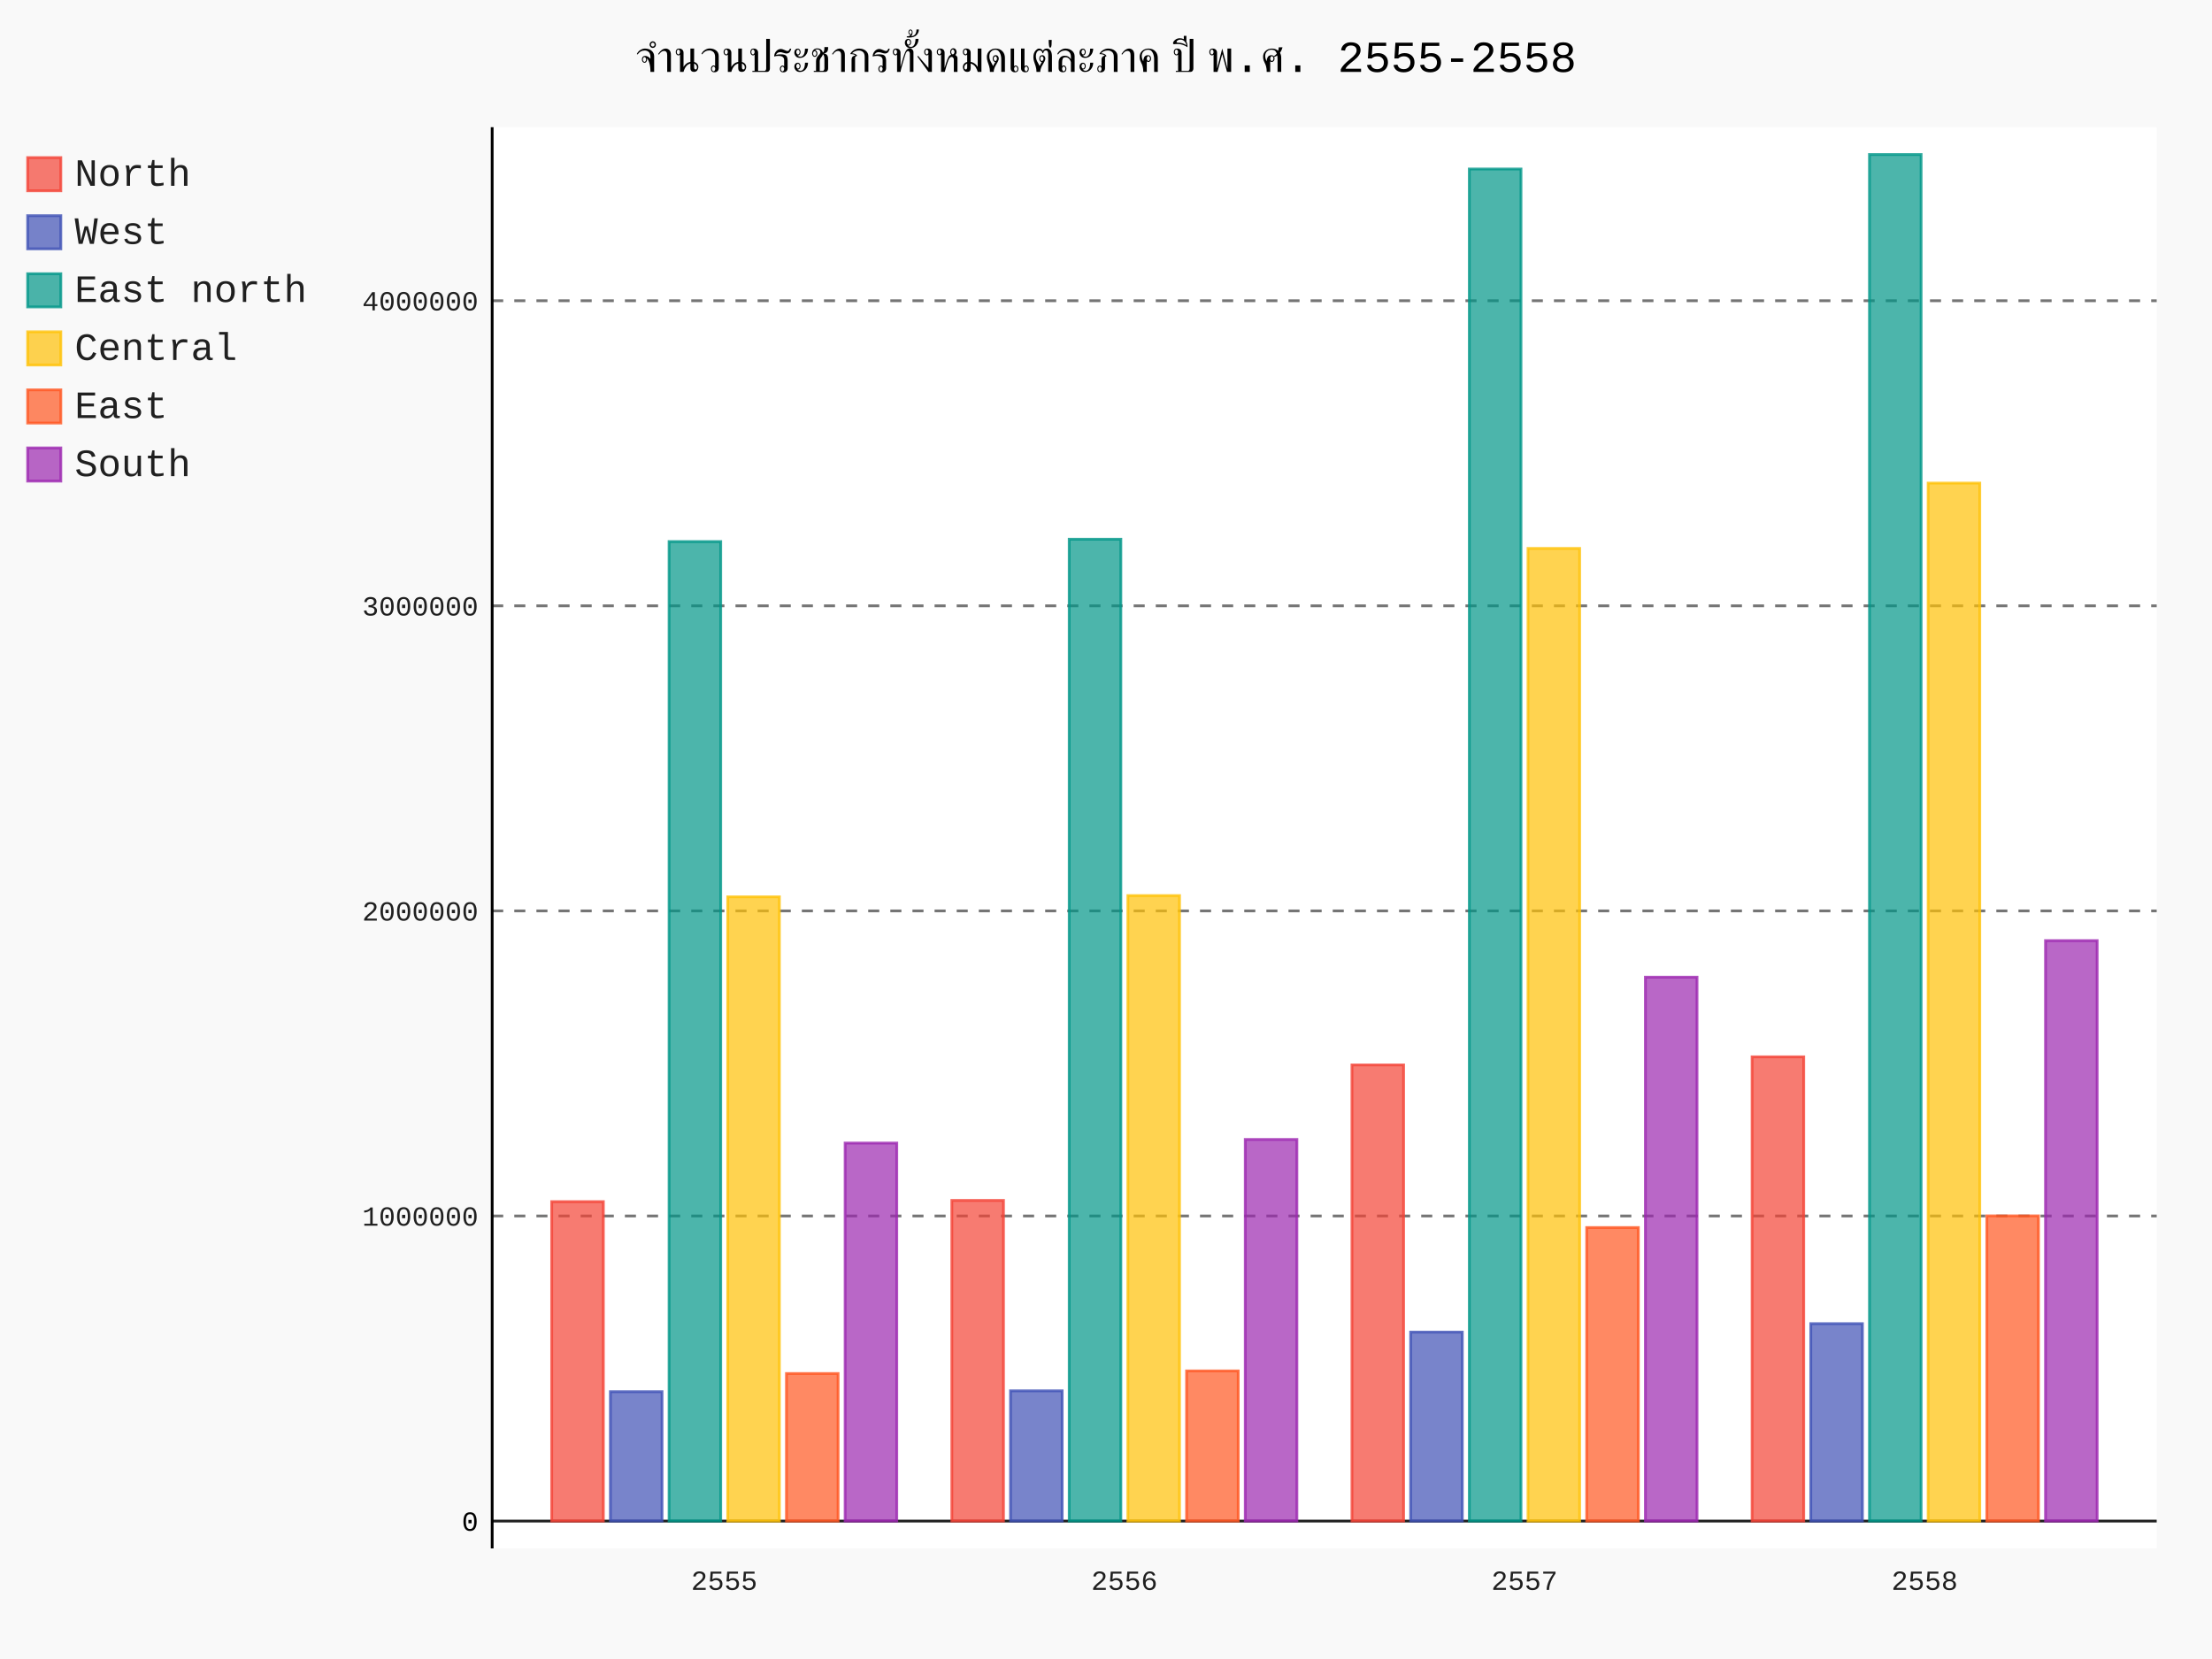
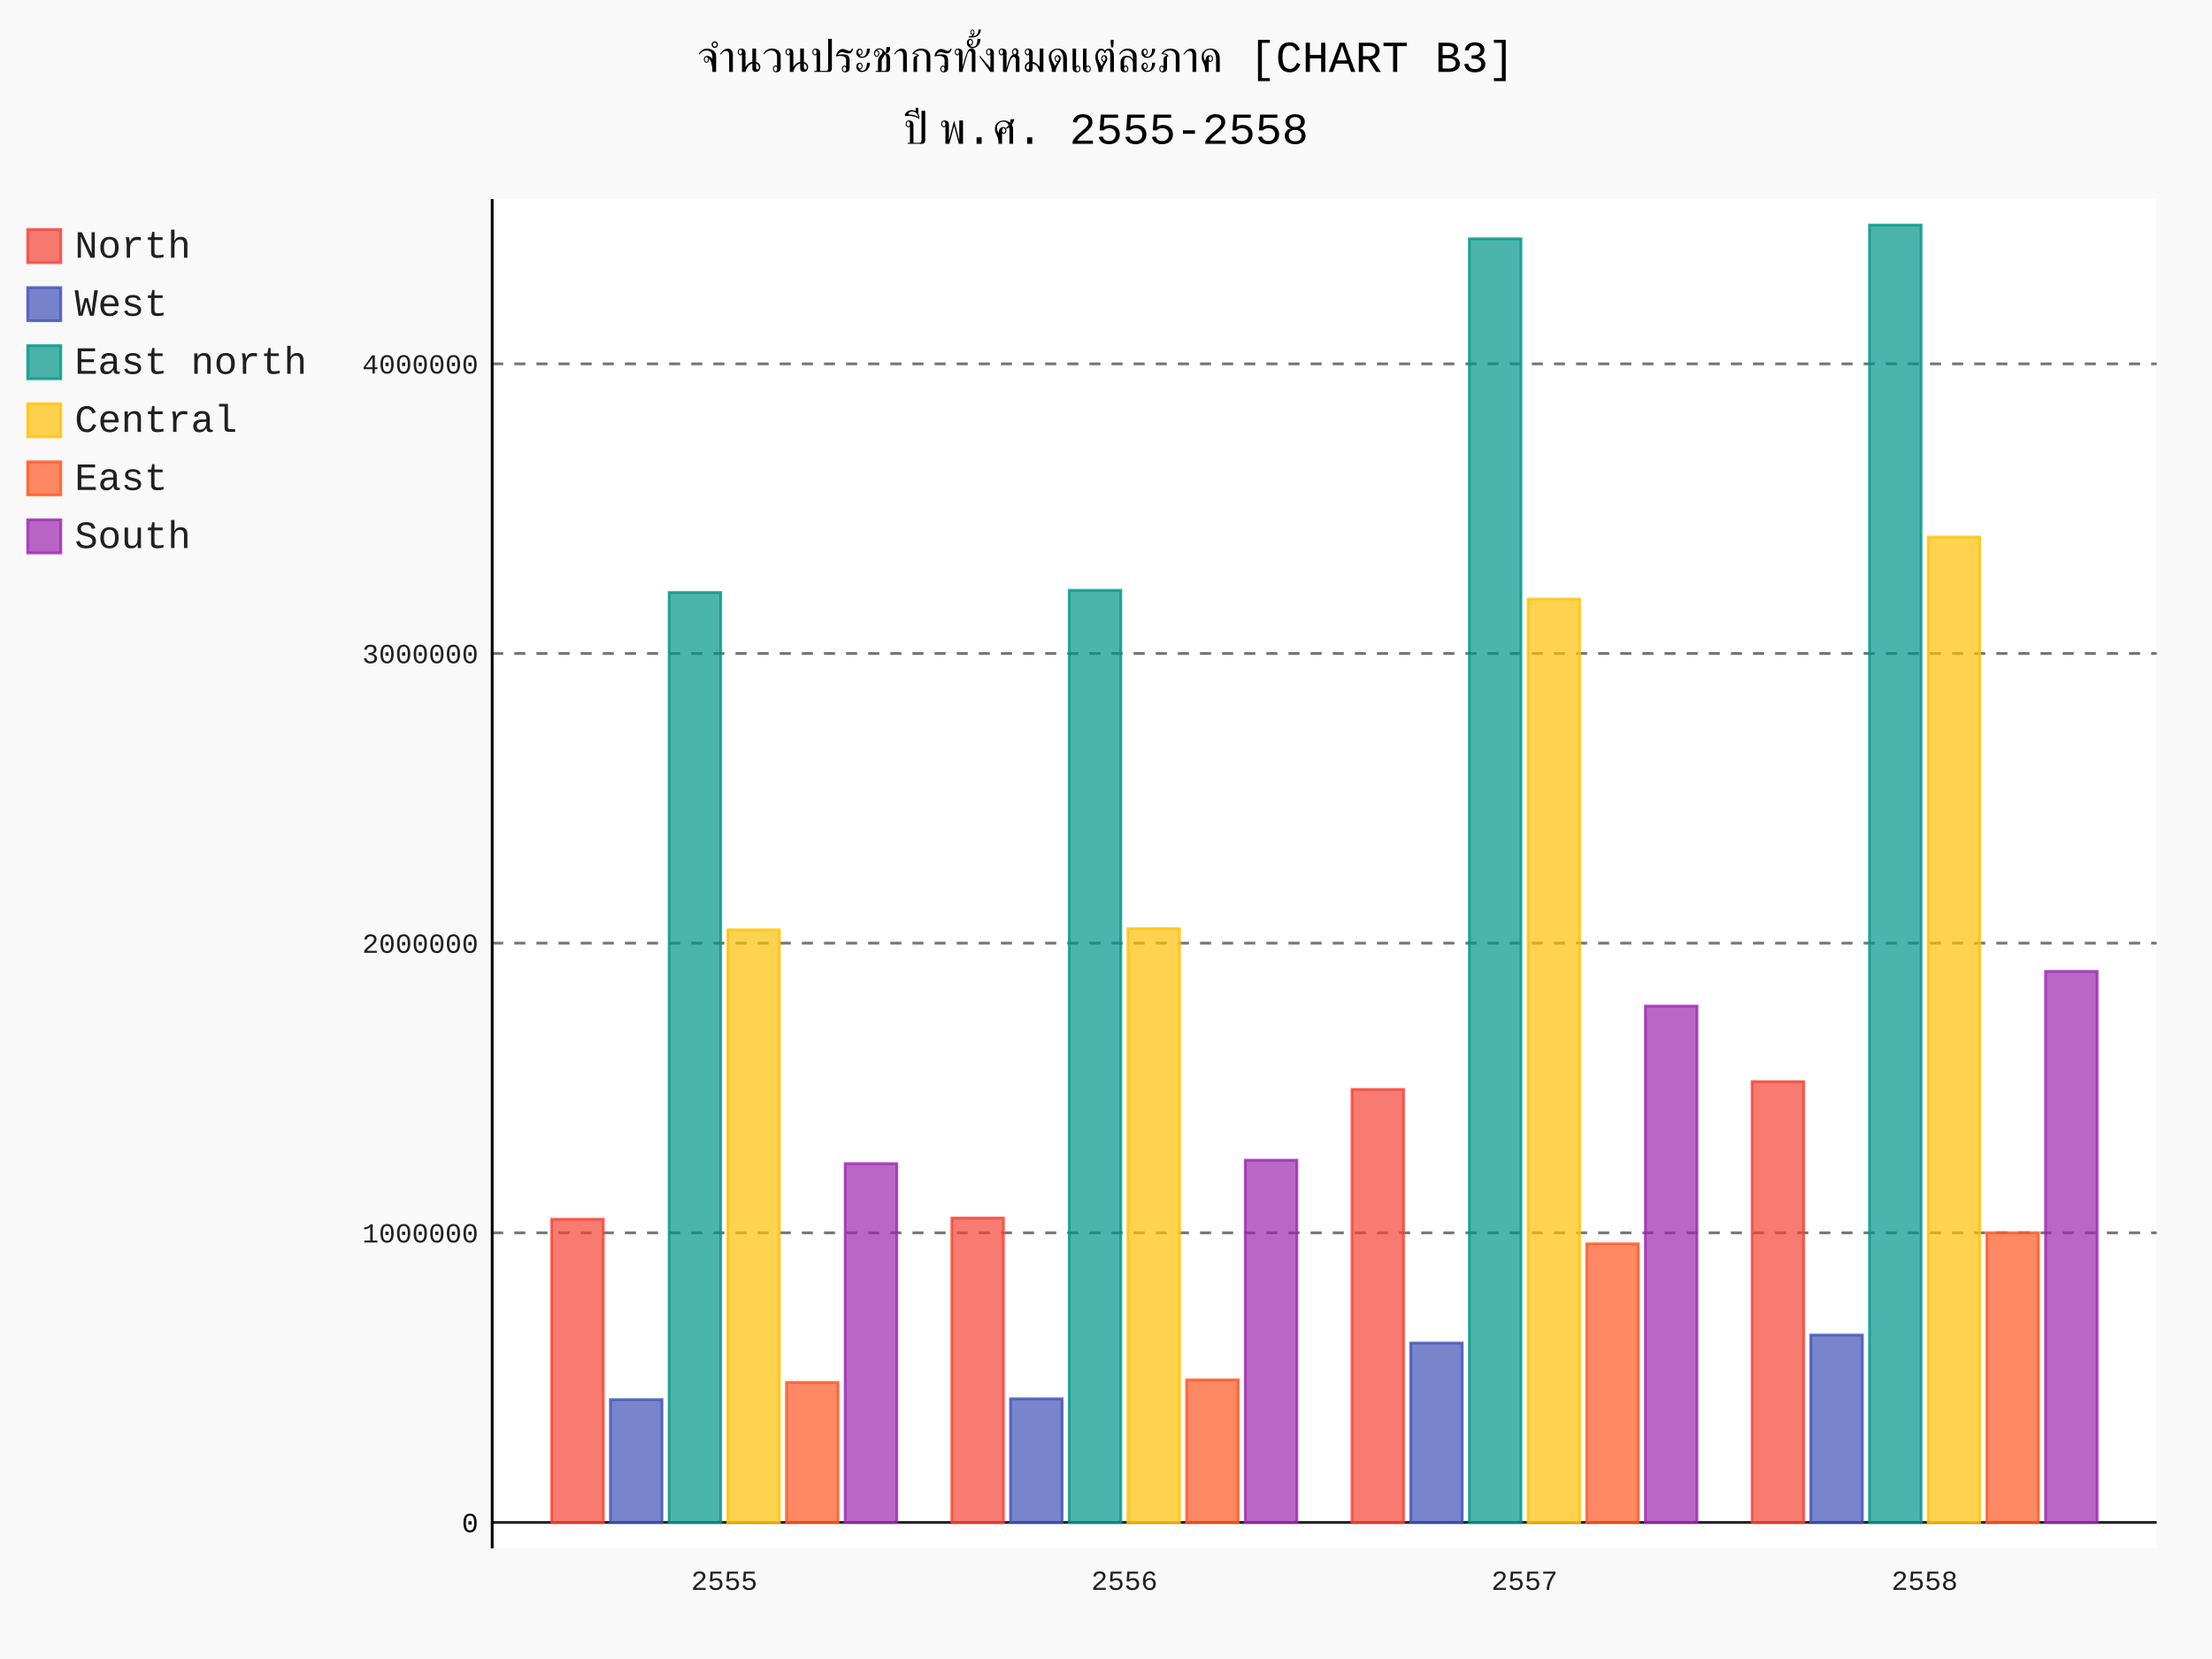
- <svg xmlns="http://www.w3.org/2000/svg" id="chart-32ad6368-cf54-408d-8eac-534321c45f06" class="pygal-chart" viewBox="0 0 800 600">
+ <svg xmlns="http://www.w3.org/2000/svg" id="chart-54cff1ee-de39-4603-8df3-066d9e5cf126" class="pygal-chart" viewBox="0 0 800 600">
  <defs>
-     <style type="text/css">#chart-32ad6368-cf54-408d-8eac-534321c45f06{-webkit-user-select:none;-webkit-font-smoothing:antialiased;font-family:Consolas,"Liberation Mono",Menlo,Courier,monospace}#chart-32ad6368-cf54-408d-8eac-534321c45f06 .title{font-family:Consolas,"Liberation Mono",Menlo,Courier,monospace;font-size:16px}#chart-32ad6368-cf54-408d-8eac-534321c45f06 .legends .legend text{font-family:Consolas,"Liberation Mono",Menlo,Courier,monospace;font-size:14px}#chart-32ad6368-cf54-408d-8eac-534321c45f06 .axis text{font-family:Consolas,"Liberation Mono",Menlo,Courier,monospace;font-size:10px}#chart-32ad6368-cf54-408d-8eac-534321c45f06 .axis text.major{font-family:Consolas,"Liberation Mono",Menlo,Courier,monospace;font-size:10px}#chart-32ad6368-cf54-408d-8eac-534321c45f06 .text-overlay text.value{font-family:Consolas,"Liberation Mono",Menlo,Courier,monospace;font-size:16px}#chart-32ad6368-cf54-408d-8eac-534321c45f06 .text-overlay text.label{font-family:Consolas,"Liberation Mono",Menlo,Courier,monospace;font-size:10px}#chart-32ad6368-cf54-408d-8eac-534321c45f06 .tooltip{font-family:Consolas,"Liberation Mono",Menlo,Courier,monospace;font-size:14px}#chart-32ad6368-cf54-408d-8eac-534321c45f06 text.no_data{font-family:Consolas,"Liberation Mono",Menlo,Courier,monospace;font-size:64px}
- #chart-32ad6368-cf54-408d-8eac-534321c45f06{background-color:rgba(249,249,249,1)}#chart-32ad6368-cf54-408d-8eac-534321c45f06 path,#chart-32ad6368-cf54-408d-8eac-534321c45f06 line,#chart-32ad6368-cf54-408d-8eac-534321c45f06 rect,#chart-32ad6368-cf54-408d-8eac-534321c45f06 circle{-webkit-transition:150ms;-moz-transition:150ms;transition:150ms}#chart-32ad6368-cf54-408d-8eac-534321c45f06 .graph &gt; .background{fill:rgba(249,249,249,1)}#chart-32ad6368-cf54-408d-8eac-534321c45f06 .plot &gt; .background{fill:rgba(255,255,255,1)}#chart-32ad6368-cf54-408d-8eac-534321c45f06 .graph{fill:rgba(0,0,0,.87)}#chart-32ad6368-cf54-408d-8eac-534321c45f06 text.no_data{fill:rgba(0,0,0,1)}#chart-32ad6368-cf54-408d-8eac-534321c45f06 .title{fill:rgba(0,0,0,1)}#chart-32ad6368-cf54-408d-8eac-534321c45f06 .legends .legend text{fill:rgba(0,0,0,.87)}#chart-32ad6368-cf54-408d-8eac-534321c45f06 .legends .legend:hover text{fill:rgba(0,0,0,1)}#chart-32ad6368-cf54-408d-8eac-534321c45f06 .axis .line{stroke:rgba(0,0,0,1)}#chart-32ad6368-cf54-408d-8eac-534321c45f06 .axis .guide.line{stroke:rgba(0,0,0,.54)}#chart-32ad6368-cf54-408d-8eac-534321c45f06 .axis .major.line{stroke:rgba(0,0,0,.87)}#chart-32ad6368-cf54-408d-8eac-534321c45f06 .axis text.major{fill:rgba(0,0,0,1)}#chart-32ad6368-cf54-408d-8eac-534321c45f06 .axis.y .guides:hover .guide.line,#chart-32ad6368-cf54-408d-8eac-534321c45f06 .line-graph .axis.x .guides:hover .guide.line,#chart-32ad6368-cf54-408d-8eac-534321c45f06 .stackedline-graph .axis.x .guides:hover .guide.line,#chart-32ad6368-cf54-408d-8eac-534321c45f06 .xy-graph .axis.x .guides:hover .guide.line{stroke:rgba(0,0,0,1)}#chart-32ad6368-cf54-408d-8eac-534321c45f06 .axis .guides:hover text{fill:rgba(0,0,0,1)}#chart-32ad6368-cf54-408d-8eac-534321c45f06 .reactive{fill-opacity:.7;stroke-opacity:.8}#chart-32ad6368-cf54-408d-8eac-534321c45f06 .ci{stroke:rgba(0,0,0,.87)}#chart-32ad6368-cf54-408d-8eac-534321c45f06 .reactive.active,#chart-32ad6368-cf54-408d-8eac-534321c45f06 .active .reactive{fill-opacity:.8;stroke-opacity:.9;stroke-width:4}#chart-32ad6368-cf54-408d-8eac-534321c45f06 .ci .reactive.active{stroke-width:1.5}#chart-32ad6368-cf54-408d-8eac-534321c45f06 .series text{fill:rgba(0,0,0,1)}#chart-32ad6368-cf54-408d-8eac-534321c45f06 .tooltip rect{fill:rgba(255,255,255,1);stroke:rgba(0,0,0,1);-webkit-transition:opacity 150ms;-moz-transition:opacity 150ms;transition:opacity 150ms}#chart-32ad6368-cf54-408d-8eac-534321c45f06 .tooltip .label{fill:rgba(0,0,0,.87)}#chart-32ad6368-cf54-408d-8eac-534321c45f06 .tooltip .label{fill:rgba(0,0,0,.87)}#chart-32ad6368-cf54-408d-8eac-534321c45f06 .tooltip .legend{font-size:.8em;fill:rgba(0,0,0,.54)}#chart-32ad6368-cf54-408d-8eac-534321c45f06 .tooltip .x_label{font-size:.6em;fill:rgba(0,0,0,1)}#chart-32ad6368-cf54-408d-8eac-534321c45f06 .tooltip .xlink{font-size:.5em;text-decoration:underline}#chart-32ad6368-cf54-408d-8eac-534321c45f06 .tooltip .value{font-size:1.5em}#chart-32ad6368-cf54-408d-8eac-534321c45f06 .bound{font-size:.5em}#chart-32ad6368-cf54-408d-8eac-534321c45f06 .max-value{font-size:.75em;fill:rgba(0,0,0,.54)}#chart-32ad6368-cf54-408d-8eac-534321c45f06 .map-element{fill:rgba(255,255,255,1);stroke:rgba(0,0,0,.54) !important}#chart-32ad6368-cf54-408d-8eac-534321c45f06 .map-element .reactive{fill-opacity:inherit;stroke-opacity:inherit}#chart-32ad6368-cf54-408d-8eac-534321c45f06 .color-0,#chart-32ad6368-cf54-408d-8eac-534321c45f06 .color-0 a:visited{stroke:#F44336;fill:#F44336}#chart-32ad6368-cf54-408d-8eac-534321c45f06 .color-1,#chart-32ad6368-cf54-408d-8eac-534321c45f06 .color-1 a:visited{stroke:#3F51B5;fill:#3F51B5}#chart-32ad6368-cf54-408d-8eac-534321c45f06 .color-2,#chart-32ad6368-cf54-408d-8eac-534321c45f06 .color-2 a:visited{stroke:#009688;fill:#009688}#chart-32ad6368-cf54-408d-8eac-534321c45f06 .color-3,#chart-32ad6368-cf54-408d-8eac-534321c45f06 .color-3 a:visited{stroke:#FFC107;fill:#FFC107}#chart-32ad6368-cf54-408d-8eac-534321c45f06 .color-4,#chart-32ad6368-cf54-408d-8eac-534321c45f06 .color-4 a:visited{stroke:#FF5722;fill:#FF5722}#chart-32ad6368-cf54-408d-8eac-534321c45f06 .color-5,#chart-32ad6368-cf54-408d-8eac-534321c45f06 .color-5 a:visited{stroke:#9C27B0;fill:#9C27B0}#chart-32ad6368-cf54-408d-8eac-534321c45f06 .text-overlay .color-0 text{fill:black}#chart-32ad6368-cf54-408d-8eac-534321c45f06 .text-overlay .color-1 text{fill:black}#chart-32ad6368-cf54-408d-8eac-534321c45f06 .text-overlay .color-2 text{fill:black}#chart-32ad6368-cf54-408d-8eac-534321c45f06 .text-overlay .color-3 text{fill:black}#chart-32ad6368-cf54-408d-8eac-534321c45f06 .text-overlay .color-4 text{fill:black}#chart-32ad6368-cf54-408d-8eac-534321c45f06 .text-overlay .color-5 text{fill:black}
- #chart-32ad6368-cf54-408d-8eac-534321c45f06 text.no_data{text-anchor:middle}#chart-32ad6368-cf54-408d-8eac-534321c45f06 .guide.line{fill:none}#chart-32ad6368-cf54-408d-8eac-534321c45f06 .centered{text-anchor:middle}#chart-32ad6368-cf54-408d-8eac-534321c45f06 .title{text-anchor:middle}#chart-32ad6368-cf54-408d-8eac-534321c45f06 .legends .legend text{fill-opacity:1}#chart-32ad6368-cf54-408d-8eac-534321c45f06 .axis.x text{text-anchor:middle}#chart-32ad6368-cf54-408d-8eac-534321c45f06 .axis.x:not(.web) text[transform]{text-anchor:start}#chart-32ad6368-cf54-408d-8eac-534321c45f06 .axis.x:not(.web) text[transform].backwards{text-anchor:end}#chart-32ad6368-cf54-408d-8eac-534321c45f06 .axis.y text{text-anchor:end}#chart-32ad6368-cf54-408d-8eac-534321c45f06 .axis.y text[transform].backwards{text-anchor:start}#chart-32ad6368-cf54-408d-8eac-534321c45f06 .axis.y2 text{text-anchor:start}#chart-32ad6368-cf54-408d-8eac-534321c45f06 .axis.y2 text[transform].backwards{text-anchor:end}#chart-32ad6368-cf54-408d-8eac-534321c45f06 .axis .guide.line{stroke-dasharray:4,4}#chart-32ad6368-cf54-408d-8eac-534321c45f06 .axis .major.guide.line{stroke-dasharray:6,6}#chart-32ad6368-cf54-408d-8eac-534321c45f06 .horizontal .axis.y .guide.line,#chart-32ad6368-cf54-408d-8eac-534321c45f06 .horizontal .axis.y2 .guide.line,#chart-32ad6368-cf54-408d-8eac-534321c45f06 .vertical .axis.x .guide.line{opacity:0}#chart-32ad6368-cf54-408d-8eac-534321c45f06 .horizontal .axis.always_show .guide.line,#chart-32ad6368-cf54-408d-8eac-534321c45f06 .vertical .axis.always_show .guide.line{opacity:1 !important}#chart-32ad6368-cf54-408d-8eac-534321c45f06 .axis.y .guides:hover .guide.line,#chart-32ad6368-cf54-408d-8eac-534321c45f06 .axis.y2 .guides:hover .guide.line,#chart-32ad6368-cf54-408d-8eac-534321c45f06 .axis.x .guides:hover .guide.line{opacity:1}#chart-32ad6368-cf54-408d-8eac-534321c45f06 .axis .guides:hover text{opacity:1}#chart-32ad6368-cf54-408d-8eac-534321c45f06 .nofill{fill:none}#chart-32ad6368-cf54-408d-8eac-534321c45f06 .subtle-fill{fill-opacity:.2}#chart-32ad6368-cf54-408d-8eac-534321c45f06 .dot{stroke-width:1px;fill-opacity:1}#chart-32ad6368-cf54-408d-8eac-534321c45f06 .dot.active{stroke-width:5px}#chart-32ad6368-cf54-408d-8eac-534321c45f06 .dot.negative{fill:transparent}#chart-32ad6368-cf54-408d-8eac-534321c45f06 text,#chart-32ad6368-cf54-408d-8eac-534321c45f06 tspan{stroke:none !important}#chart-32ad6368-cf54-408d-8eac-534321c45f06 .series text.active{opacity:1}#chart-32ad6368-cf54-408d-8eac-534321c45f06 .tooltip rect{fill-opacity:.95;stroke-width:.5}#chart-32ad6368-cf54-408d-8eac-534321c45f06 .tooltip text{fill-opacity:1}#chart-32ad6368-cf54-408d-8eac-534321c45f06 .showable{visibility:hidden}#chart-32ad6368-cf54-408d-8eac-534321c45f06 .showable.shown{visibility:visible}#chart-32ad6368-cf54-408d-8eac-534321c45f06 .gauge-background{fill:rgba(229,229,229,1);stroke:none}#chart-32ad6368-cf54-408d-8eac-534321c45f06 .bg-lines{stroke:rgba(249,249,249,1);stroke-width:2px}</style>
+     <style type="text/css">#chart-54cff1ee-de39-4603-8df3-066d9e5cf126{-webkit-user-select:none;-webkit-font-smoothing:antialiased;font-family:Consolas,"Liberation Mono",Menlo,Courier,monospace}#chart-54cff1ee-de39-4603-8df3-066d9e5cf126 .title{font-family:Consolas,"Liberation Mono",Menlo,Courier,monospace;font-size:16px}#chart-54cff1ee-de39-4603-8df3-066d9e5cf126 .legends .legend text{font-family:Consolas,"Liberation Mono",Menlo,Courier,monospace;font-size:14px}#chart-54cff1ee-de39-4603-8df3-066d9e5cf126 .axis text{font-family:Consolas,"Liberation Mono",Menlo,Courier,monospace;font-size:10px}#chart-54cff1ee-de39-4603-8df3-066d9e5cf126 .axis text.major{font-family:Consolas,"Liberation Mono",Menlo,Courier,monospace;font-size:10px}#chart-54cff1ee-de39-4603-8df3-066d9e5cf126 .text-overlay text.value{font-family:Consolas,"Liberation Mono",Menlo,Courier,monospace;font-size:16px}#chart-54cff1ee-de39-4603-8df3-066d9e5cf126 .text-overlay text.label{font-family:Consolas,"Liberation Mono",Menlo,Courier,monospace;font-size:10px}#chart-54cff1ee-de39-4603-8df3-066d9e5cf126 .tooltip{font-family:Consolas,"Liberation Mono",Menlo,Courier,monospace;font-size:14px}#chart-54cff1ee-de39-4603-8df3-066d9e5cf126 text.no_data{font-family:Consolas,"Liberation Mono",Menlo,Courier,monospace;font-size:64px}
+ #chart-54cff1ee-de39-4603-8df3-066d9e5cf126{background-color:rgba(249,249,249,1)}#chart-54cff1ee-de39-4603-8df3-066d9e5cf126 path,#chart-54cff1ee-de39-4603-8df3-066d9e5cf126 line,#chart-54cff1ee-de39-4603-8df3-066d9e5cf126 rect,#chart-54cff1ee-de39-4603-8df3-066d9e5cf126 circle{-webkit-transition:150ms;-moz-transition:150ms;transition:150ms}#chart-54cff1ee-de39-4603-8df3-066d9e5cf126 .graph &gt; .background{fill:rgba(249,249,249,1)}#chart-54cff1ee-de39-4603-8df3-066d9e5cf126 .plot &gt; .background{fill:rgba(255,255,255,1)}#chart-54cff1ee-de39-4603-8df3-066d9e5cf126 .graph{fill:rgba(0,0,0,.87)}#chart-54cff1ee-de39-4603-8df3-066d9e5cf126 text.no_data{fill:rgba(0,0,0,1)}#chart-54cff1ee-de39-4603-8df3-066d9e5cf126 .title{fill:rgba(0,0,0,1)}#chart-54cff1ee-de39-4603-8df3-066d9e5cf126 .legends .legend text{fill:rgba(0,0,0,.87)}#chart-54cff1ee-de39-4603-8df3-066d9e5cf126 .legends .legend:hover text{fill:rgba(0,0,0,1)}#chart-54cff1ee-de39-4603-8df3-066d9e5cf126 .axis .line{stroke:rgba(0,0,0,1)}#chart-54cff1ee-de39-4603-8df3-066d9e5cf126 .axis .guide.line{stroke:rgba(0,0,0,.54)}#chart-54cff1ee-de39-4603-8df3-066d9e5cf126 .axis .major.line{stroke:rgba(0,0,0,.87)}#chart-54cff1ee-de39-4603-8df3-066d9e5cf126 .axis text.major{fill:rgba(0,0,0,1)}#chart-54cff1ee-de39-4603-8df3-066d9e5cf126 .axis.y .guides:hover .guide.line,#chart-54cff1ee-de39-4603-8df3-066d9e5cf126 .line-graph .axis.x .guides:hover .guide.line,#chart-54cff1ee-de39-4603-8df3-066d9e5cf126 .stackedline-graph .axis.x .guides:hover .guide.line,#chart-54cff1ee-de39-4603-8df3-066d9e5cf126 .xy-graph .axis.x .guides:hover .guide.line{stroke:rgba(0,0,0,1)}#chart-54cff1ee-de39-4603-8df3-066d9e5cf126 .axis .guides:hover text{fill:rgba(0,0,0,1)}#chart-54cff1ee-de39-4603-8df3-066d9e5cf126 .reactive{fill-opacity:.7;stroke-opacity:.8}#chart-54cff1ee-de39-4603-8df3-066d9e5cf126 .ci{stroke:rgba(0,0,0,.87)}#chart-54cff1ee-de39-4603-8df3-066d9e5cf126 .reactive.active,#chart-54cff1ee-de39-4603-8df3-066d9e5cf126 .active .reactive{fill-opacity:.8;stroke-opacity:.9;stroke-width:4}#chart-54cff1ee-de39-4603-8df3-066d9e5cf126 .ci .reactive.active{stroke-width:1.5}#chart-54cff1ee-de39-4603-8df3-066d9e5cf126 .series text{fill:rgba(0,0,0,1)}#chart-54cff1ee-de39-4603-8df3-066d9e5cf126 .tooltip rect{fill:rgba(255,255,255,1);stroke:rgba(0,0,0,1);-webkit-transition:opacity 150ms;-moz-transition:opacity 150ms;transition:opacity 150ms}#chart-54cff1ee-de39-4603-8df3-066d9e5cf126 .tooltip .label{fill:rgba(0,0,0,.87)}#chart-54cff1ee-de39-4603-8df3-066d9e5cf126 .tooltip .label{fill:rgba(0,0,0,.87)}#chart-54cff1ee-de39-4603-8df3-066d9e5cf126 .tooltip .legend{font-size:.8em;fill:rgba(0,0,0,.54)}#chart-54cff1ee-de39-4603-8df3-066d9e5cf126 .tooltip .x_label{font-size:.6em;fill:rgba(0,0,0,1)}#chart-54cff1ee-de39-4603-8df3-066d9e5cf126 .tooltip .xlink{font-size:.5em;text-decoration:underline}#chart-54cff1ee-de39-4603-8df3-066d9e5cf126 .tooltip .value{font-size:1.5em}#chart-54cff1ee-de39-4603-8df3-066d9e5cf126 .bound{font-size:.5em}#chart-54cff1ee-de39-4603-8df3-066d9e5cf126 .max-value{font-size:.75em;fill:rgba(0,0,0,.54)}#chart-54cff1ee-de39-4603-8df3-066d9e5cf126 .map-element{fill:rgba(255,255,255,1);stroke:rgba(0,0,0,.54) !important}#chart-54cff1ee-de39-4603-8df3-066d9e5cf126 .map-element .reactive{fill-opacity:inherit;stroke-opacity:inherit}#chart-54cff1ee-de39-4603-8df3-066d9e5cf126 .color-0,#chart-54cff1ee-de39-4603-8df3-066d9e5cf126 .color-0 a:visited{stroke:#F44336;fill:#F44336}#chart-54cff1ee-de39-4603-8df3-066d9e5cf126 .color-1,#chart-54cff1ee-de39-4603-8df3-066d9e5cf126 .color-1 a:visited{stroke:#3F51B5;fill:#3F51B5}#chart-54cff1ee-de39-4603-8df3-066d9e5cf126 .color-2,#chart-54cff1ee-de39-4603-8df3-066d9e5cf126 .color-2 a:visited{stroke:#009688;fill:#009688}#chart-54cff1ee-de39-4603-8df3-066d9e5cf126 .color-3,#chart-54cff1ee-de39-4603-8df3-066d9e5cf126 .color-3 a:visited{stroke:#FFC107;fill:#FFC107}#chart-54cff1ee-de39-4603-8df3-066d9e5cf126 .color-4,#chart-54cff1ee-de39-4603-8df3-066d9e5cf126 .color-4 a:visited{stroke:#FF5722;fill:#FF5722}#chart-54cff1ee-de39-4603-8df3-066d9e5cf126 .color-5,#chart-54cff1ee-de39-4603-8df3-066d9e5cf126 .color-5 a:visited{stroke:#9C27B0;fill:#9C27B0}#chart-54cff1ee-de39-4603-8df3-066d9e5cf126 .text-overlay .color-0 text{fill:black}#chart-54cff1ee-de39-4603-8df3-066d9e5cf126 .text-overlay .color-1 text{fill:black}#chart-54cff1ee-de39-4603-8df3-066d9e5cf126 .text-overlay .color-2 text{fill:black}#chart-54cff1ee-de39-4603-8df3-066d9e5cf126 .text-overlay .color-3 text{fill:black}#chart-54cff1ee-de39-4603-8df3-066d9e5cf126 .text-overlay .color-4 text{fill:black}#chart-54cff1ee-de39-4603-8df3-066d9e5cf126 .text-overlay .color-5 text{fill:black}
+ #chart-54cff1ee-de39-4603-8df3-066d9e5cf126 text.no_data{text-anchor:middle}#chart-54cff1ee-de39-4603-8df3-066d9e5cf126 .guide.line{fill:none}#chart-54cff1ee-de39-4603-8df3-066d9e5cf126 .centered{text-anchor:middle}#chart-54cff1ee-de39-4603-8df3-066d9e5cf126 .title{text-anchor:middle}#chart-54cff1ee-de39-4603-8df3-066d9e5cf126 .legends .legend text{fill-opacity:1}#chart-54cff1ee-de39-4603-8df3-066d9e5cf126 .axis.x text{text-anchor:middle}#chart-54cff1ee-de39-4603-8df3-066d9e5cf126 .axis.x:not(.web) text[transform]{text-anchor:start}#chart-54cff1ee-de39-4603-8df3-066d9e5cf126 .axis.x:not(.web) text[transform].backwards{text-anchor:end}#chart-54cff1ee-de39-4603-8df3-066d9e5cf126 .axis.y text{text-anchor:end}#chart-54cff1ee-de39-4603-8df3-066d9e5cf126 .axis.y text[transform].backwards{text-anchor:start}#chart-54cff1ee-de39-4603-8df3-066d9e5cf126 .axis.y2 text{text-anchor:start}#chart-54cff1ee-de39-4603-8df3-066d9e5cf126 .axis.y2 text[transform].backwards{text-anchor:end}#chart-54cff1ee-de39-4603-8df3-066d9e5cf126 .axis .guide.line{stroke-dasharray:4,4}#chart-54cff1ee-de39-4603-8df3-066d9e5cf126 .axis .major.guide.line{stroke-dasharray:6,6}#chart-54cff1ee-de39-4603-8df3-066d9e5cf126 .horizontal .axis.y .guide.line,#chart-54cff1ee-de39-4603-8df3-066d9e5cf126 .horizontal .axis.y2 .guide.line,#chart-54cff1ee-de39-4603-8df3-066d9e5cf126 .vertical .axis.x .guide.line{opacity:0}#chart-54cff1ee-de39-4603-8df3-066d9e5cf126 .horizontal .axis.always_show .guide.line,#chart-54cff1ee-de39-4603-8df3-066d9e5cf126 .vertical .axis.always_show .guide.line{opacity:1 !important}#chart-54cff1ee-de39-4603-8df3-066d9e5cf126 .axis.y .guides:hover .guide.line,#chart-54cff1ee-de39-4603-8df3-066d9e5cf126 .axis.y2 .guides:hover .guide.line,#chart-54cff1ee-de39-4603-8df3-066d9e5cf126 .axis.x .guides:hover .guide.line{opacity:1}#chart-54cff1ee-de39-4603-8df3-066d9e5cf126 .axis .guides:hover text{opacity:1}#chart-54cff1ee-de39-4603-8df3-066d9e5cf126 .nofill{fill:none}#chart-54cff1ee-de39-4603-8df3-066d9e5cf126 .subtle-fill{fill-opacity:.2}#chart-54cff1ee-de39-4603-8df3-066d9e5cf126 .dot{stroke-width:1px;fill-opacity:1}#chart-54cff1ee-de39-4603-8df3-066d9e5cf126 .dot.active{stroke-width:5px}#chart-54cff1ee-de39-4603-8df3-066d9e5cf126 .dot.negative{fill:transparent}#chart-54cff1ee-de39-4603-8df3-066d9e5cf126 text,#chart-54cff1ee-de39-4603-8df3-066d9e5cf126 tspan{stroke:none !important}#chart-54cff1ee-de39-4603-8df3-066d9e5cf126 .series text.active{opacity:1}#chart-54cff1ee-de39-4603-8df3-066d9e5cf126 .tooltip rect{fill-opacity:.95;stroke-width:.5}#chart-54cff1ee-de39-4603-8df3-066d9e5cf126 .tooltip text{fill-opacity:1}#chart-54cff1ee-de39-4603-8df3-066d9e5cf126 .showable{visibility:hidden}#chart-54cff1ee-de39-4603-8df3-066d9e5cf126 .showable.shown{visibility:visible}#chart-54cff1ee-de39-4603-8df3-066d9e5cf126 .gauge-background{fill:rgba(229,229,229,1);stroke:none}#chart-54cff1ee-de39-4603-8df3-066d9e5cf126 .bg-lines{stroke:rgba(249,249,249,1);stroke-width:2px}</style>
  </defs>
  <g class="graph bar-graph vertical">
    <rect class="background" height="600" width="800" x="0" y="0" />
-     <g class="plot" transform="translate(178, 46)">
-       <rect class="background" height="514" width="602.0" x="0" y="0" />
+     <g class="plot" transform="translate(178, 72)">
+       <rect class="background" height="488" width="602.0" x="0" y="0" />
      <g class="axis y always_show">
        <g class="guides">
-           <path class="axis major line" d="M0 504.115 h602" />
-           <text class="major" x="-5" y="507.615">0</text>
-         </g>
-         <g class="guides">
-           <path class="guide line" d="M0 393.778 h602" />
-           <text class="" x="-5" y="397.278">1000000</text>
-         </g>
-         <g class="guides">
-           <path class="guide line" d="M0 283.441 h602" />
-           <text class="" x="-5" y="286.941">2000000</text>
-         </g>
-         <g class="guides">
-           <path class="guide line" d="M0 173.103 h602" />
-           <text class="" x="-5" y="176.603">3000000</text>
-         </g>
-         <g class="guides">
-           <path class="guide line" d="M0 62.766 h602" />
-           <text class="" x="-5" y="66.266">4000000</text>
+           <path class="axis major line" d="M0 478.615 h602" />
+           <text class="major" x="-5" y="482.115">0</text>
+         </g>
+         <g class="guides">
+           <path class="guide line" d="M0 373.859 h602" />
+           <text class="" x="-5" y="377.359">1000000</text>
+         </g>
+         <g class="guides">
+           <path class="guide line" d="M0 269.103 h602" />
+           <text class="" x="-5" y="272.603">2000000</text>
+         </g>
+         <g class="guides">
+           <path class="guide line" d="M0 164.347 h602" />
+           <text class="" x="-5" y="167.847">3000000</text>
+         </g>
+         <g class="guides">
+           <path class="guide line" d="M0 59.591 h602" />
+           <text class="" x="-5" y="63.091">4000000</text>
        </g>
      </g>
      <g class="axis x">
-         <path class="line" d="M0 0 v514" />
-         <g class="guides">
-           <path class="guide line" d="M83.933 0 v514" />
-           <text class="" x="83.933" y="529.0">2555</text>
-         </g>
-         <g class="guides">
-           <path class="guide line" d="M228.644 0 v514" />
-           <text class="" x="228.644" y="529.0">2556</text>
-         </g>
-         <g class="guides">
-           <path class="guide line" d="M373.356 0 v514" />
-           <text class="" x="373.356" y="529.0">2557</text>
-         </g>
-         <g class="guides">
-           <path class="guide line" d="M518.067 0 v514" />
-           <text class="" x="518.067" y="529.0">2558</text>
+         <path class="line" d="M0 0 v488" />
+         <g class="guides">
+           <path class="guide line" d="M83.933 0 v488" />
+           <text class="" x="83.933" y="503.0">2555</text>
+         </g>
+         <g class="guides">
+           <path class="guide line" d="M228.644 0 v488" />
+           <text class="" x="228.644" y="503.0">2556</text>
+         </g>
+         <g class="guides">
+           <path class="guide line" d="M373.356 0 v488" />
+           <text class="" x="373.356" y="503.0">2557</text>
+         </g>
+         <g class="guides">
+           <path class="guide line" d="M518.067 0 v488" />
+           <text class="" x="518.067" y="503.0">2558</text>
        </g>
      </g>
      <g class="series serie-0 color-0">
        <g class="bars">
          <g class="bar">
-             <rect class="rect reactive tooltip-trigger" height="115.525" rx="0" ry="0" width="18.677" x="21.533" y="388.591" />
-           </g>
-           <g class="bar">
-             <rect class="rect reactive tooltip-trigger" height="115.969" rx="0" ry="0" width="18.677" x="166.245" y="388.146" />
-           </g>
-           <g class="bar">
-             <rect class="rect reactive tooltip-trigger" height="164.969" rx="0" ry="0" width="18.677" x="310.956" y="339.146" />
-           </g>
-           <g class="bar">
-             <rect class="rect reactive tooltip-trigger" height="167.896" rx="0" ry="0" width="18.677" x="455.668" y="336.219" />
+             <rect class="rect reactive tooltip-trigger" height="109.681" rx="0" ry="0" width="18.677" x="21.533" y="368.935" />
+           </g>
+           <g class="bar">
+             <rect class="rect reactive tooltip-trigger" height="110.103" rx="0" ry="0" width="18.677" x="166.245" y="368.512" />
+           </g>
+           <g class="bar">
+             <rect class="rect reactive tooltip-trigger" height="156.625" rx="0" ry="0" width="18.677" x="310.956" y="321.991" />
+           </g>
+           <g class="bar">
+             <rect class="rect reactive tooltip-trigger" height="159.403" rx="0" ry="0" width="18.677" x="455.668" y="319.212" />
          </g>
        </g>
      </g>
      <g class="series serie-1 color-1">
        <g class="bars">
          <g class="bar">
-             <rect class="rect reactive tooltip-trigger" height="46.802" rx="0" ry="0" width="18.677" x="42.757" y="457.314" />
-           </g>
-           <g class="bar">
-             <rect class="rect reactive tooltip-trigger" height="47.11" rx="0" ry="0" width="18.677" x="187.469" y="457.005" />
-           </g>
-           <g class="bar">
-             <rect class="rect reactive tooltip-trigger" height="68.342" rx="0" ry="0" width="18.677" x="332.181" y="435.774" />
-           </g>
-           <g class="bar">
-             <rect class="rect reactive tooltip-trigger" height="71.4" rx="0" ry="0" width="18.677" x="476.892" y="432.715" />
+             <rect class="rect reactive tooltip-trigger" height="44.434" rx="0" ry="0" width="18.677" x="42.757" y="434.181" />
+           </g>
+           <g class="bar">
+             <rect class="rect reactive tooltip-trigger" height="44.727" rx="0" ry="0" width="18.677" x="187.469" y="433.888" />
+           </g>
+           <g class="bar">
+             <rect class="rect reactive tooltip-trigger" height="64.885" rx="0" ry="0" width="18.677" x="332.181" y="413.731" />
+           </g>
+           <g class="bar">
+             <rect class="rect reactive tooltip-trigger" height="67.788" rx="0" ry="0" width="18.677" x="476.892" y="410.827" />
          </g>
        </g>
      </g>
      <g class="series serie-2 color-2">
        <g class="bars">
          <g class="bar">
-             <rect class="rect reactive tooltip-trigger" height="354.246" rx="0" ry="0" width="18.677" x="63.982" y="149.869" />
-           </g>
-           <g class="bar">
-             <rect class="rect reactive tooltip-trigger" height="355.094" rx="0" ry="0" width="18.677" x="208.693" y="149.021" />
-           </g>
-           <g class="bar">
-             <rect class="rect reactive tooltip-trigger" height="488.992" rx="0" ry="0" width="18.677" x="353.405" y="15.123" />
-           </g>
-           <g class="bar">
-             <rect class="rect reactive tooltip-trigger" height="494.231" rx="0" ry="0" width="18.677" x="498.116" y="9.885" />
+             <rect class="rect reactive tooltip-trigger" height="336.327" rx="0" ry="0" width="18.677" x="63.982" y="142.288" />
+           </g>
+           <g class="bar">
+             <rect class="rect reactive tooltip-trigger" height="337.132" rx="0" ry="0" width="18.677" x="208.693" y="141.483" />
+           </g>
+           <g class="bar">
+             <rect class="rect reactive tooltip-trigger" height="464.257" rx="0" ry="0" width="18.677" x="353.405" y="14.358" />
+           </g>
+           <g class="bar">
+             <rect class="rect reactive tooltip-trigger" height="469.231" rx="0" ry="0" width="18.677" x="498.116" y="9.385" />
          </g>
        </g>
      </g>
      <g class="series serie-3 color-3">
        <g class="bars">
          <g class="bar">
-             <rect class="rect reactive tooltip-trigger" height="225.762" rx="0" ry="0" width="18.677" x="85.206" y="278.354" />
-           </g>
-           <g class="bar">
-             <rect class="rect reactive tooltip-trigger" height="226.212" rx="0" ry="0" width="18.677" x="229.918" y="277.904" />
-           </g>
-           <g class="bar">
-             <rect class="rect reactive tooltip-trigger" height="351.77" rx="0" ry="0" width="18.677" x="374.629" y="152.346" />
-           </g>
-           <g class="bar">
-             <rect class="rect reactive tooltip-trigger" height="375.396" rx="0" ry="0" width="18.677" x="519.341" y="128.72" />
+             <rect class="rect reactive tooltip-trigger" height="214.342" rx="0" ry="0" width="18.677" x="85.206" y="264.274" />
+           </g>
+           <g class="bar">
+             <rect class="rect reactive tooltip-trigger" height="214.769" rx="0" ry="0" width="18.677" x="229.918" y="263.846" />
+           </g>
+           <g class="bar">
+             <rect class="rect reactive tooltip-trigger" height="333.976" rx="0" ry="0" width="18.677" x="374.629" y="144.64" />
+           </g>
+           <g class="bar">
+             <rect class="rect reactive tooltip-trigger" height="356.407" rx="0" ry="0" width="18.677" x="519.341" y="122.208" />
          </g>
        </g>
      </g>
      <g class="series serie-4 color-4">
        <g class="bars">
          <g class="bar">
-             <rect class="rect reactive tooltip-trigger" height="53.364" rx="0" ry="0" width="18.677" x="106.431" y="450.752" />
-           </g>
-           <g class="bar">
-             <rect class="rect reactive tooltip-trigger" height="54.304" rx="0" ry="0" width="18.677" x="251.142" y="449.811" />
-           </g>
-           <g class="bar">
-             <rect class="rect reactive tooltip-trigger" height="106.157" rx="0" ry="0" width="18.677" x="395.854" y="397.958" />
-           </g>
-           <g class="bar">
-             <rect class="rect reactive tooltip-trigger" height="110.386" rx="0" ry="0" width="18.677" x="540.565" y="393.73" />
+             <rect class="rect reactive tooltip-trigger" height="50.664" rx="0" ry="0" width="18.677" x="106.431" y="427.951" />
+           </g>
+           <g class="bar">
+             <rect class="rect reactive tooltip-trigger" height="51.558" rx="0" ry="0" width="18.677" x="251.142" y="427.058" />
+           </g>
+           <g class="bar">
+             <rect class="rect reactive tooltip-trigger" height="100.788" rx="0" ry="0" width="18.677" x="395.854" y="377.828" />
+           </g>
+           <g class="bar">
+             <rect class="rect reactive tooltip-trigger" height="104.802" rx="0" ry="0" width="18.677" x="540.565" y="373.813" />
          </g>
        </g>
      </g>
      <g class="series serie-5 color-5">
        <g class="bars">
          <g class="bar">
-             <rect class="rect reactive tooltip-trigger" height="136.711" rx="0" ry="0" width="18.677" x="127.655" y="367.404" />
-           </g>
-           <g class="bar">
-             <rect class="rect reactive tooltip-trigger" height="138.017" rx="0" ry="0" width="18.677" x="272.366" y="366.099" />
-           </g>
-           <g class="bar">
-             <rect class="rect reactive tooltip-trigger" height="196.709" rx="0" ry="0" width="18.677" x="417.078" y="307.406" />
-           </g>
-           <g class="bar">
-             <rect class="rect reactive tooltip-trigger" height="209.935" rx="0" ry="0" width="18.677" x="561.789" y="294.18" />
+             <rect class="rect reactive tooltip-trigger" height="129.796" rx="0" ry="0" width="18.677" x="127.655" y="348.82" />
+           </g>
+           <g class="bar">
+             <rect class="rect reactive tooltip-trigger" height="131.035" rx="0" ry="0" width="18.677" x="272.366" y="347.58" />
+           </g>
+           <g class="bar">
+             <rect class="rect reactive tooltip-trigger" height="186.759" rx="0" ry="0" width="18.677" x="417.078" y="291.856" />
+           </g>
+           <g class="bar">
+             <rect class="rect reactive tooltip-trigger" height="199.316" rx="0" ry="0" width="18.677" x="561.789" y="279.3" />
          </g>
        </g>
      </g>
    </g>
    <g class="titles">
-       <text class="title plot_title" x="400.0" y="26">จำนวนประชากรทั้งหมดแต่ละภาค ปี พ.ศ. 2555-2558</text>
-     </g>
-     <g class="plot overlay" transform="translate(178, 46)">
+       <text class="title plot_title" x="400.0" y="26">จำนวนประชากรทั้งหมดแต่ละภาค [CHART B3]</text>
+       <text class="title plot_title" x="400.0" y="52">ปี พ.ศ. 2555-2558</text>
+     </g>
+     <g class="plot overlay" transform="translate(178, 72)">
      <g class="series serie-0 color-0" />
      <g class="series serie-1 color-1" />
      <g class="series serie-2 color-2" />
      <g class="series serie-3 color-3" />
      <g class="series serie-4 color-4" />
      <g class="series serie-5 color-5" />
    </g>
-     <g class="plot text-overlay" transform="translate(178, 46)">
+     <g class="plot text-overlay" transform="translate(178, 72)">
      <g class="series serie-0 color-0" />
      <g class="series serie-1 color-1" />
      <g class="series serie-2 color-2" />
      <g class="series serie-3 color-3" />
      <g class="series serie-4 color-4" />
      <g class="series serie-5 color-5" />
    </g>
-     <g class="plot tooltip-overlay" transform="translate(178, 46)">
+     <g class="plot tooltip-overlay" transform="translate(178, 72)">
      <g class="tooltip" style="opacity: 0" transform="translate(0 0)">
        <rect class="tooltip-box" height="0" rx="0" ry="0" width="0" />
        <g class="text" />
      </g>
    </g>
-     <g class="legends" transform="translate(10, 56)">
+     <g class="legends" transform="translate(10, 82)">
      <g class="legend reactive activate-serie" id="activate-serie-0">
        <rect class="color-0 reactive" height="12" width="12" x="0.0" y="1.0" />
        <text x="17.0" y="11.2">North</text>
      </g>
      <g class="legend reactive activate-serie" id="activate-serie-1">
        <rect class="color-1 reactive" height="12" width="12" x="0.0" y="22.0" />
        <text x="17.0" y="32.2">West</text>
      </g>
      <g class="legend reactive activate-serie" id="activate-serie-2">
        <rect class="color-2 reactive" height="12" width="12" x="0.0" y="43.0" />
        <text x="17.0" y="53.2">East north</text>
      </g>
      <g class="legend reactive activate-serie" id="activate-serie-3">
        <rect class="color-3 reactive" height="12" width="12" x="0.0" y="64.0" />
        <text x="17.0" y="74.2">Central</text>
      </g>
      <g class="legend reactive activate-serie" id="activate-serie-4">
        <rect class="color-4 reactive" height="12" width="12" x="0.0" y="85.0" />
        <text x="17.0" y="95.2">East</text>
      </g>
      <g class="legend reactive activate-serie" id="activate-serie-5">
        <rect class="color-5 reactive" height="12" width="12" x="0.0" y="106.0" />
        <text x="17.0" y="116.2">South</text>
      </g>
    </g>
-     <g class="legends" transform="translate(790, 56)" />
+     <g class="legends" transform="translate(790, 82)" />
  </g>
</svg>
